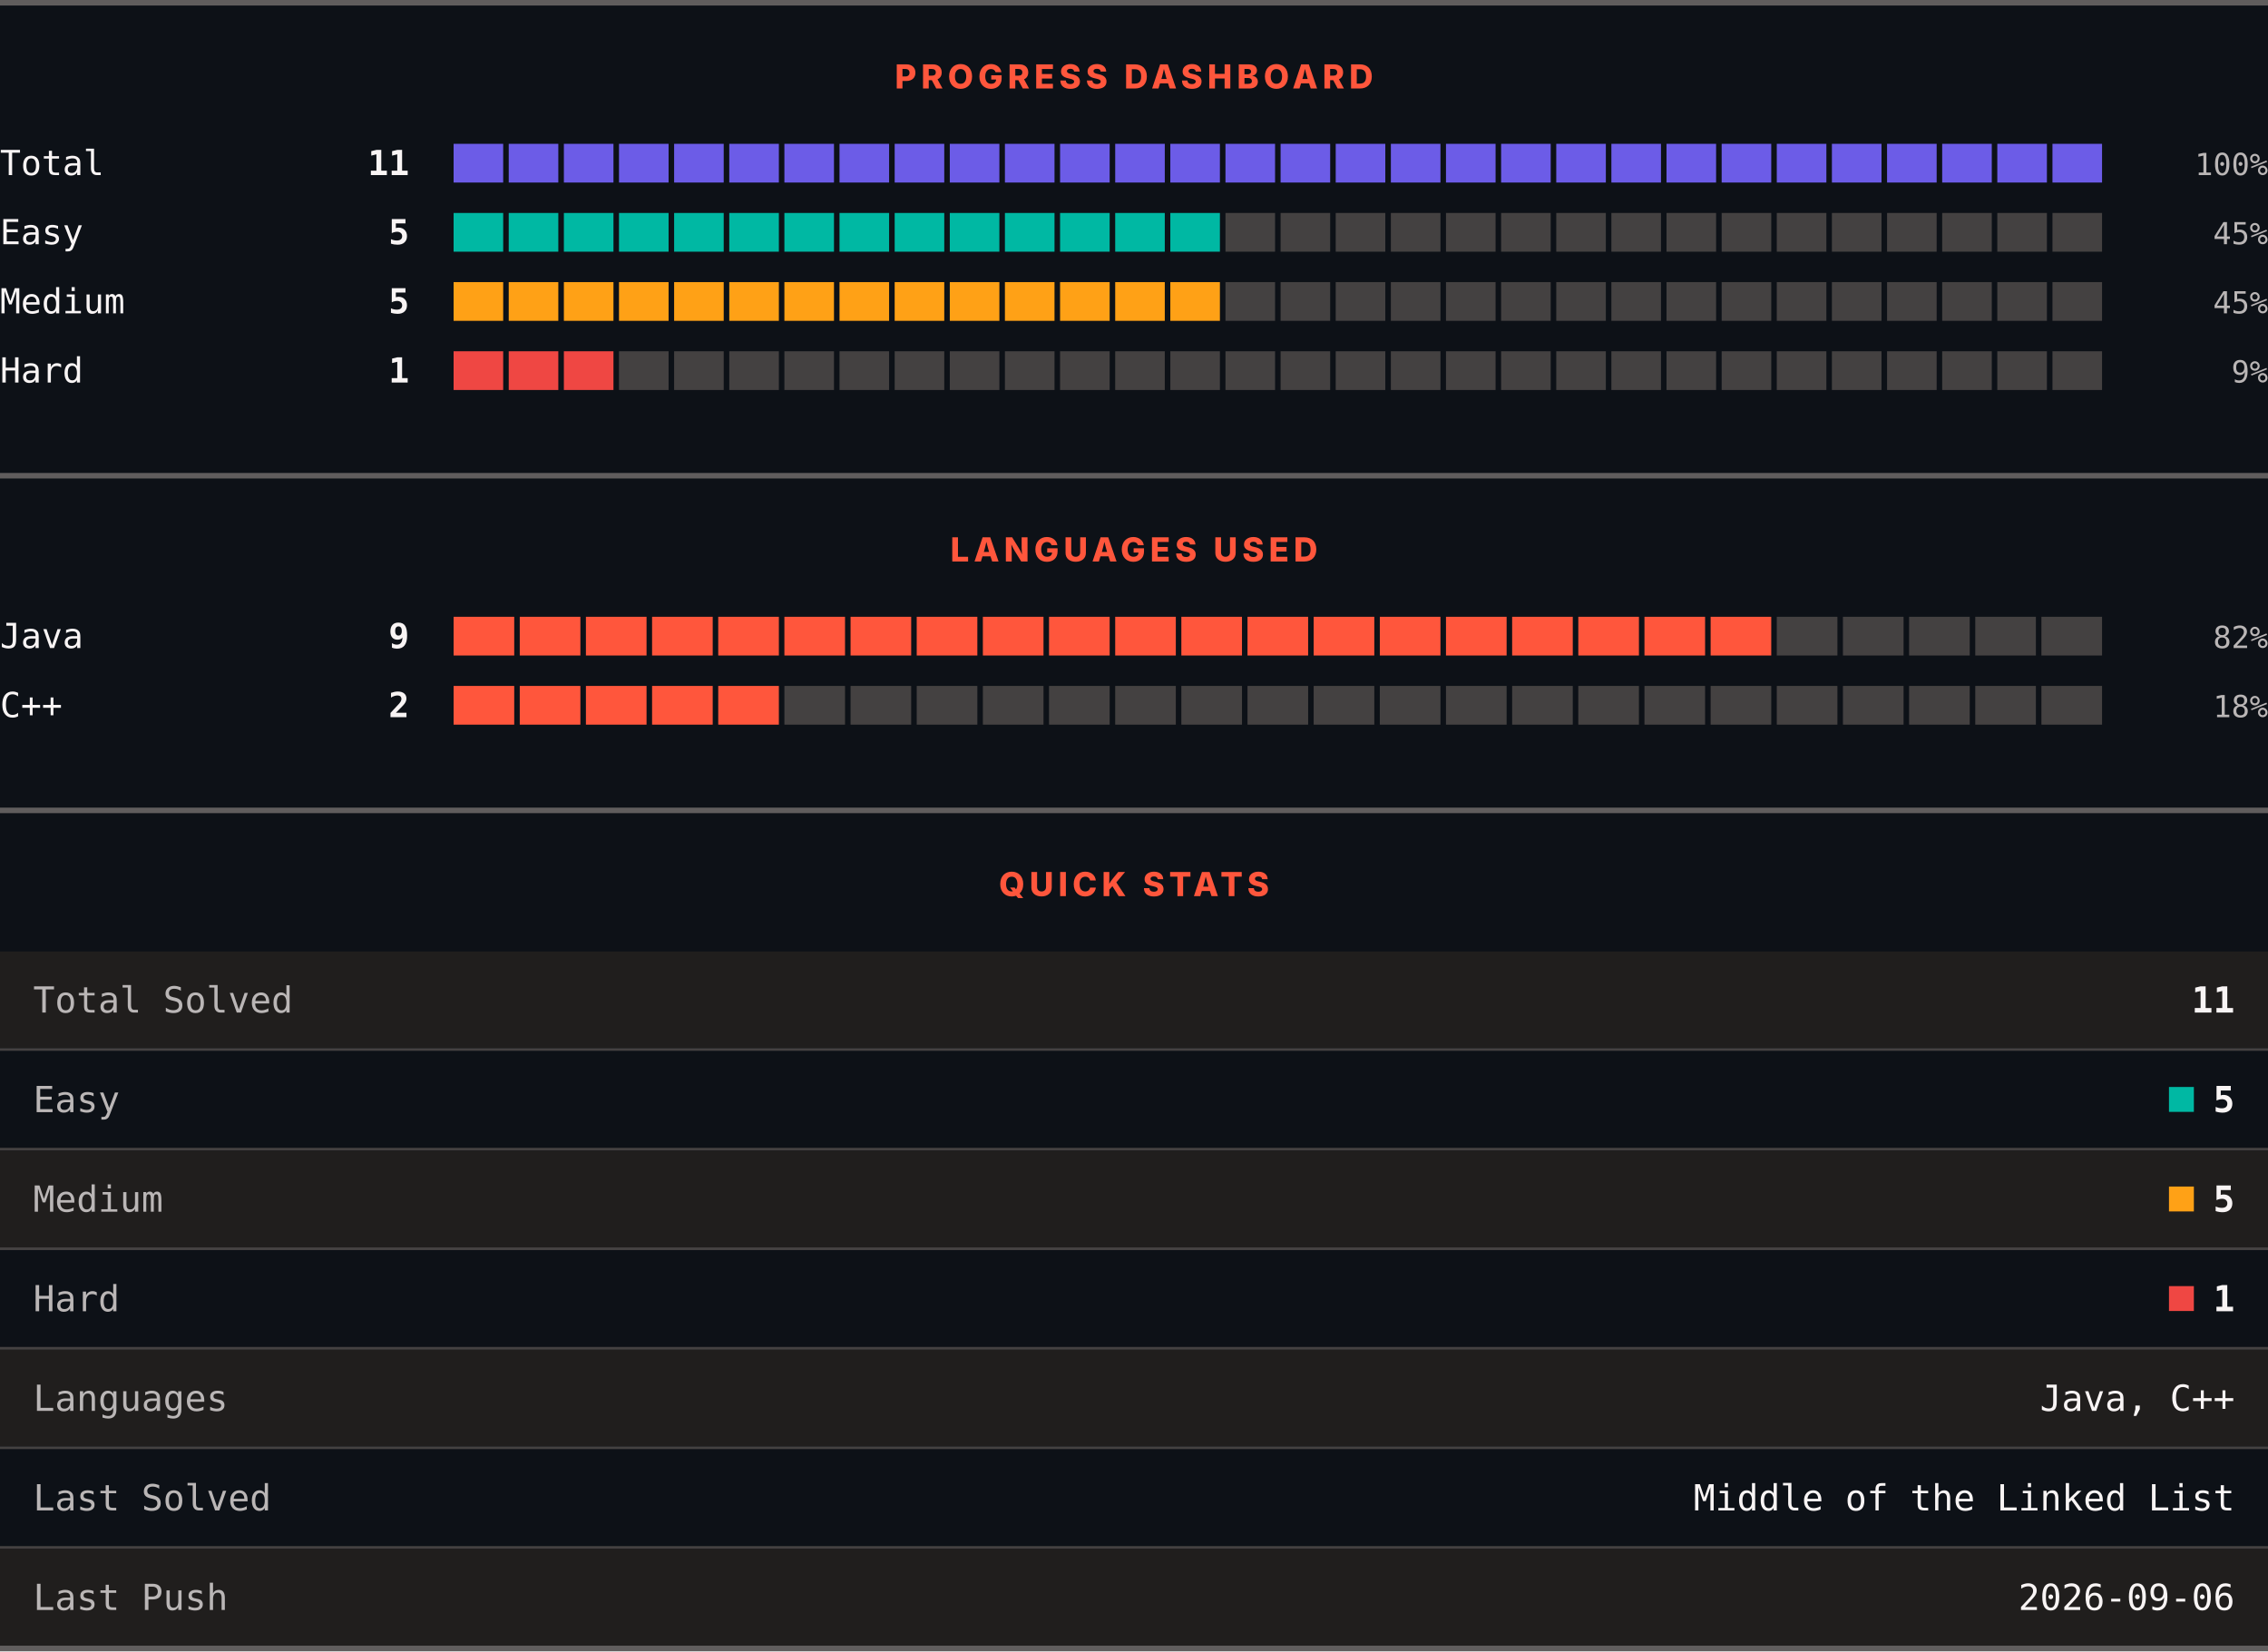
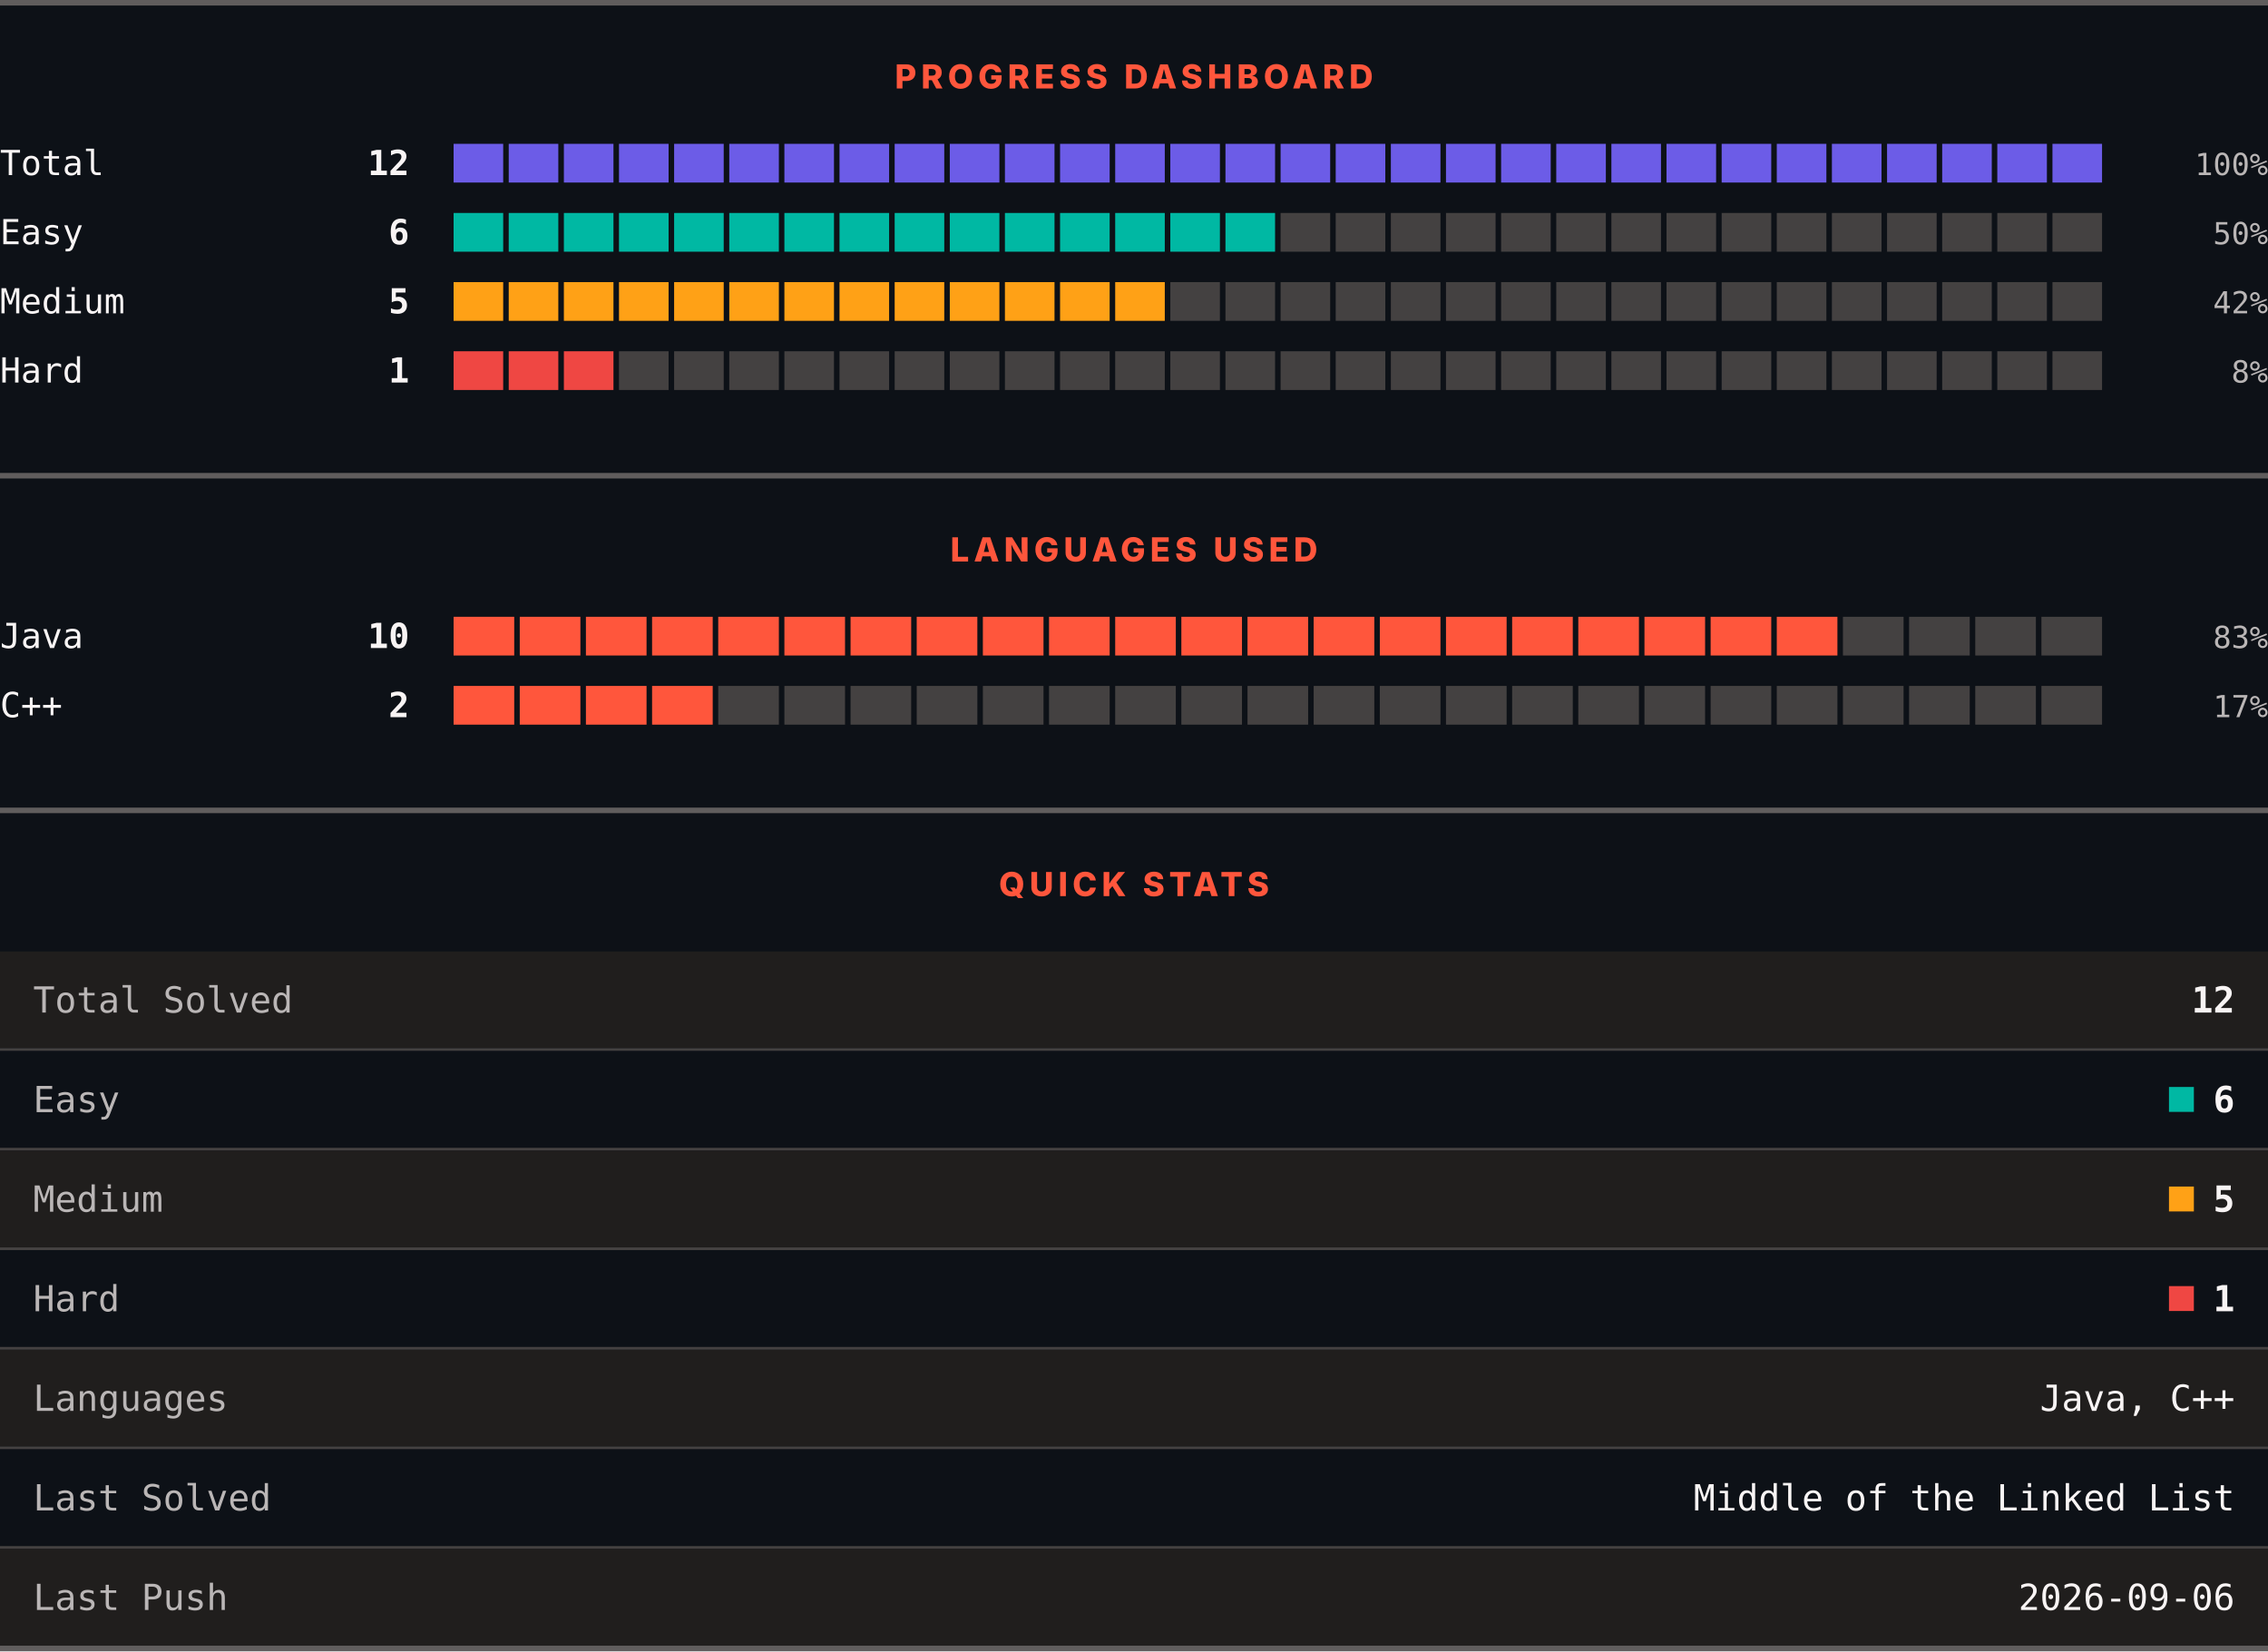
<svg xmlns="http://www.w3.org/2000/svg" width="820" height="597" viewBox="0 0 820 597" role="img" aria-label="LeetCode progress, languages and quick stats">
  <rect width="820" height="597" fill="#0d1117" />
  <rect x="0" y="0" width="820" height="2" fill="#605d5d" />
  <text x="410" y="32" text-anchor="middle" font-family="Archivo, system-ui, -apple-system, Segoe UI, sans-serif" font-size="12" font-weight="800" letter-spacing="1.68" fill="#ff563c">PROGRESS DASHBOARD</text>
  <text x="0" y="63.3" font-family="ui-monospace, SFMono-Regular, Menlo, Consolas, monospace" font-size="12.5" fill="#f8f4f4">Total</text>
-   <text x="148" y="63.3" text-anchor="end" font-family="ui-monospace, SFMono-Regular, Menlo, Consolas, monospace" font-size="12.5" font-weight="700" fill="#f8f4f4">11</text>
+   <text x="148" y="63.3" text-anchor="end" font-family="ui-monospace, SFMono-Regular, Menlo, Consolas, monospace" font-size="12.5" font-weight="700" fill="#f8f4f4">12</text>
  <rect x="164.00" y="52" width="17.93" height="14" fill="#6c5ce7" />
  <rect x="183.93" y="52" width="17.93" height="14" fill="#6c5ce7" />
  <rect x="203.87" y="52" width="17.93" height="14" fill="#6c5ce7" />
  <rect x="223.80" y="52" width="17.93" height="14" fill="#6c5ce7" />
  <rect x="243.73" y="52" width="17.93" height="14" fill="#6c5ce7" />
  <rect x="263.67" y="52" width="17.93" height="14" fill="#6c5ce7" />
  <rect x="283.60" y="52" width="17.93" height="14" fill="#6c5ce7" />
  <rect x="303.53" y="52" width="17.93" height="14" fill="#6c5ce7" />
  <rect x="323.47" y="52" width="17.93" height="14" fill="#6c5ce7" />
  <rect x="343.40" y="52" width="17.93" height="14" fill="#6c5ce7" />
  <rect x="363.33" y="52" width="17.93" height="14" fill="#6c5ce7" />
  <rect x="383.27" y="52" width="17.93" height="14" fill="#6c5ce7" />
  <rect x="403.20" y="52" width="17.93" height="14" fill="#6c5ce7" />
  <rect x="423.13" y="52" width="17.93" height="14" fill="#6c5ce7" />
  <rect x="443.07" y="52" width="17.93" height="14" fill="#6c5ce7" />
  <rect x="463.00" y="52" width="17.93" height="14" fill="#6c5ce7" />
  <rect x="482.93" y="52" width="17.93" height="14" fill="#6c5ce7" />
  <rect x="502.87" y="52" width="17.93" height="14" fill="#6c5ce7" />
  <rect x="522.80" y="52" width="17.93" height="14" fill="#6c5ce7" />
  <rect x="542.73" y="52" width="17.93" height="14" fill="#6c5ce7" />
  <rect x="562.67" y="52" width="17.93" height="14" fill="#6c5ce7" />
  <rect x="582.60" y="52" width="17.93" height="14" fill="#6c5ce7" />
  <rect x="602.53" y="52" width="17.93" height="14" fill="#6c5ce7" />
  <rect x="622.47" y="52" width="17.93" height="14" fill="#6c5ce7" />
  <rect x="642.40" y="52" width="17.93" height="14" fill="#6c5ce7" />
  <rect x="662.33" y="52" width="17.93" height="14" fill="#6c5ce7" />
  <rect x="682.27" y="52" width="17.93" height="14" fill="#6c5ce7" />
  <rect x="702.20" y="52" width="17.93" height="14" fill="#6c5ce7" />
  <rect x="722.13" y="52" width="17.93" height="14" fill="#6c5ce7" />
  <rect x="742.07" y="52" width="17.93" height="14" fill="#6c5ce7" />
  <text x="820" y="63.3" text-anchor="end" font-family="ui-monospace, SFMono-Regular, Menlo, Consolas, monospace" font-size="11" fill="#bab6b6">100%</text>
  <text x="0" y="88.3" font-family="ui-monospace, SFMono-Regular, Menlo, Consolas, monospace" font-size="12.5" fill="#f8f4f4">Easy</text>
-   <text x="148" y="88.3" text-anchor="end" font-family="ui-monospace, SFMono-Regular, Menlo, Consolas, monospace" font-size="12.5" font-weight="700" fill="#f8f4f4">5</text>
+   <text x="148" y="88.3" text-anchor="end" font-family="ui-monospace, SFMono-Regular, Menlo, Consolas, monospace" font-size="12.5" font-weight="700" fill="#f8f4f4">6</text>
  <rect x="164.00" y="77" width="17.93" height="14" fill="#00b8a3" />
  <rect x="183.93" y="77" width="17.93" height="14" fill="#00b8a3" />
  <rect x="203.87" y="77" width="17.93" height="14" fill="#00b8a3" />
  <rect x="223.80" y="77" width="17.93" height="14" fill="#00b8a3" />
  <rect x="243.73" y="77" width="17.93" height="14" fill="#00b8a3" />
  <rect x="263.67" y="77" width="17.93" height="14" fill="#00b8a3" />
  <rect x="283.60" y="77" width="17.93" height="14" fill="#00b8a3" />
  <rect x="303.53" y="77" width="17.93" height="14" fill="#00b8a3" />
  <rect x="323.47" y="77" width="17.93" height="14" fill="#00b8a3" />
  <rect x="343.40" y="77" width="17.93" height="14" fill="#00b8a3" />
  <rect x="363.33" y="77" width="17.93" height="14" fill="#00b8a3" />
  <rect x="383.27" y="77" width="17.93" height="14" fill="#00b8a3" />
  <rect x="403.20" y="77" width="17.93" height="14" fill="#00b8a3" />
  <rect x="423.13" y="77" width="17.93" height="14" fill="#00b8a3" />
-   <rect x="443.07" y="77" width="17.93" height="14" fill="#444141" />
+   <rect x="443.07" y="77" width="17.93" height="14" fill="#00b8a3" />
  <rect x="463.00" y="77" width="17.93" height="14" fill="#444141" />
  <rect x="482.93" y="77" width="17.93" height="14" fill="#444141" />
  <rect x="502.87" y="77" width="17.93" height="14" fill="#444141" />
  <rect x="522.80" y="77" width="17.93" height="14" fill="#444141" />
  <rect x="542.73" y="77" width="17.93" height="14" fill="#444141" />
  <rect x="562.67" y="77" width="17.93" height="14" fill="#444141" />
  <rect x="582.60" y="77" width="17.93" height="14" fill="#444141" />
  <rect x="602.53" y="77" width="17.93" height="14" fill="#444141" />
  <rect x="622.47" y="77" width="17.93" height="14" fill="#444141" />
  <rect x="642.40" y="77" width="17.93" height="14" fill="#444141" />
  <rect x="662.33" y="77" width="17.93" height="14" fill="#444141" />
  <rect x="682.27" y="77" width="17.93" height="14" fill="#444141" />
  <rect x="702.20" y="77" width="17.93" height="14" fill="#444141" />
  <rect x="722.13" y="77" width="17.93" height="14" fill="#444141" />
  <rect x="742.07" y="77" width="17.93" height="14" fill="#444141" />
-   <text x="820" y="88.3" text-anchor="end" font-family="ui-monospace, SFMono-Regular, Menlo, Consolas, monospace" font-size="11" fill="#bab6b6">45%</text>
+   <text x="820" y="88.3" text-anchor="end" font-family="ui-monospace, SFMono-Regular, Menlo, Consolas, monospace" font-size="11" fill="#bab6b6">50%</text>
  <text x="0" y="113.3" font-family="ui-monospace, SFMono-Regular, Menlo, Consolas, monospace" font-size="12.5" fill="#f8f4f4">Medium</text>
  <text x="148" y="113.3" text-anchor="end" font-family="ui-monospace, SFMono-Regular, Menlo, Consolas, monospace" font-size="12.5" font-weight="700" fill="#f8f4f4">5</text>
  <rect x="164.00" y="102" width="17.93" height="14" fill="#ffa116" />
  <rect x="183.93" y="102" width="17.93" height="14" fill="#ffa116" />
  <rect x="203.87" y="102" width="17.93" height="14" fill="#ffa116" />
  <rect x="223.80" y="102" width="17.93" height="14" fill="#ffa116" />
  <rect x="243.73" y="102" width="17.93" height="14" fill="#ffa116" />
  <rect x="263.67" y="102" width="17.93" height="14" fill="#ffa116" />
  <rect x="283.60" y="102" width="17.93" height="14" fill="#ffa116" />
  <rect x="303.53" y="102" width="17.93" height="14" fill="#ffa116" />
  <rect x="323.47" y="102" width="17.93" height="14" fill="#ffa116" />
  <rect x="343.40" y="102" width="17.93" height="14" fill="#ffa116" />
  <rect x="363.33" y="102" width="17.93" height="14" fill="#ffa116" />
  <rect x="383.27" y="102" width="17.93" height="14" fill="#ffa116" />
  <rect x="403.20" y="102" width="17.93" height="14" fill="#ffa116" />
-   <rect x="423.13" y="102" width="17.93" height="14" fill="#ffa116" />
+   <rect x="423.13" y="102" width="17.93" height="14" fill="#444141" />
  <rect x="443.07" y="102" width="17.93" height="14" fill="#444141" />
  <rect x="463.00" y="102" width="17.93" height="14" fill="#444141" />
  <rect x="482.93" y="102" width="17.93" height="14" fill="#444141" />
  <rect x="502.87" y="102" width="17.93" height="14" fill="#444141" />
  <rect x="522.80" y="102" width="17.93" height="14" fill="#444141" />
  <rect x="542.73" y="102" width="17.93" height="14" fill="#444141" />
  <rect x="562.67" y="102" width="17.93" height="14" fill="#444141" />
  <rect x="582.60" y="102" width="17.93" height="14" fill="#444141" />
  <rect x="602.53" y="102" width="17.93" height="14" fill="#444141" />
  <rect x="622.47" y="102" width="17.93" height="14" fill="#444141" />
  <rect x="642.40" y="102" width="17.93" height="14" fill="#444141" />
  <rect x="662.33" y="102" width="17.93" height="14" fill="#444141" />
  <rect x="682.27" y="102" width="17.93" height="14" fill="#444141" />
  <rect x="702.20" y="102" width="17.93" height="14" fill="#444141" />
  <rect x="722.13" y="102" width="17.93" height="14" fill="#444141" />
  <rect x="742.07" y="102" width="17.93" height="14" fill="#444141" />
-   <text x="820" y="113.3" text-anchor="end" font-family="ui-monospace, SFMono-Regular, Menlo, Consolas, monospace" font-size="11" fill="#bab6b6">45%</text>
+   <text x="820" y="113.3" text-anchor="end" font-family="ui-monospace, SFMono-Regular, Menlo, Consolas, monospace" font-size="11" fill="#bab6b6">42%</text>
  <text x="0" y="138.3" font-family="ui-monospace, SFMono-Regular, Menlo, Consolas, monospace" font-size="12.5" fill="#f8f4f4">Hard</text>
  <text x="148" y="138.3" text-anchor="end" font-family="ui-monospace, SFMono-Regular, Menlo, Consolas, monospace" font-size="12.5" font-weight="700" fill="#f8f4f4">1</text>
  <rect x="164.00" y="127" width="17.93" height="14" fill="#ef4743" />
  <rect x="183.93" y="127" width="17.93" height="14" fill="#ef4743" />
  <rect x="203.87" y="127" width="17.93" height="14" fill="#ef4743" />
  <rect x="223.80" y="127" width="17.93" height="14" fill="#444141" />
  <rect x="243.73" y="127" width="17.93" height="14" fill="#444141" />
  <rect x="263.67" y="127" width="17.93" height="14" fill="#444141" />
  <rect x="283.60" y="127" width="17.93" height="14" fill="#444141" />
  <rect x="303.53" y="127" width="17.93" height="14" fill="#444141" />
  <rect x="323.47" y="127" width="17.93" height="14" fill="#444141" />
  <rect x="343.40" y="127" width="17.93" height="14" fill="#444141" />
  <rect x="363.33" y="127" width="17.93" height="14" fill="#444141" />
  <rect x="383.27" y="127" width="17.93" height="14" fill="#444141" />
  <rect x="403.20" y="127" width="17.93" height="14" fill="#444141" />
  <rect x="423.13" y="127" width="17.93" height="14" fill="#444141" />
  <rect x="443.07" y="127" width="17.93" height="14" fill="#444141" />
  <rect x="463.00" y="127" width="17.93" height="14" fill="#444141" />
  <rect x="482.93" y="127" width="17.93" height="14" fill="#444141" />
  <rect x="502.87" y="127" width="17.93" height="14" fill="#444141" />
  <rect x="522.80" y="127" width="17.93" height="14" fill="#444141" />
  <rect x="542.73" y="127" width="17.93" height="14" fill="#444141" />
  <rect x="562.67" y="127" width="17.93" height="14" fill="#444141" />
  <rect x="582.60" y="127" width="17.93" height="14" fill="#444141" />
  <rect x="602.53" y="127" width="17.93" height="14" fill="#444141" />
  <rect x="622.47" y="127" width="17.93" height="14" fill="#444141" />
  <rect x="642.40" y="127" width="17.93" height="14" fill="#444141" />
  <rect x="662.33" y="127" width="17.93" height="14" fill="#444141" />
  <rect x="682.27" y="127" width="17.93" height="14" fill="#444141" />
  <rect x="702.20" y="127" width="17.93" height="14" fill="#444141" />
  <rect x="722.13" y="127" width="17.93" height="14" fill="#444141" />
  <rect x="742.07" y="127" width="17.93" height="14" fill="#444141" />
-   <text x="820" y="138.3" text-anchor="end" font-family="ui-monospace, SFMono-Regular, Menlo, Consolas, monospace" font-size="11" fill="#bab6b6">9%</text>
+   <text x="820" y="138.3" text-anchor="end" font-family="ui-monospace, SFMono-Regular, Menlo, Consolas, monospace" font-size="11" fill="#bab6b6">8%</text>
  <rect x="0" y="171" width="820" height="2" fill="#605d5d" />
  <text x="410" y="203" text-anchor="middle" font-family="Archivo, system-ui, -apple-system, Segoe UI, sans-serif" font-size="12" font-weight="800" letter-spacing="1.68" fill="#ff563c">LANGUAGES USED</text>
  <text x="0" y="234.3" font-family="ui-monospace, SFMono-Regular, Menlo, Consolas, monospace" font-size="12.5" fill="#f8f4f4">Java</text>
-   <text x="148" y="234.3" text-anchor="end" font-family="ui-monospace, SFMono-Regular, Menlo, Consolas, monospace" font-size="12.5" font-weight="700" fill="#f8f4f4">9</text>
+   <text x="148" y="234.3" text-anchor="end" font-family="ui-monospace, SFMono-Regular, Menlo, Consolas, monospace" font-size="12.5" font-weight="700" fill="#f8f4f4">10</text>
  <rect x="164.00" y="223" width="21.92" height="14" fill="#ff563c" />
  <rect x="187.92" y="223" width="21.92" height="14" fill="#ff563c" />
  <rect x="211.84" y="223" width="21.92" height="14" fill="#ff563c" />
  <rect x="235.76" y="223" width="21.92" height="14" fill="#ff563c" />
  <rect x="259.68" y="223" width="21.92" height="14" fill="#ff563c" />
  <rect x="283.60" y="223" width="21.92" height="14" fill="#ff563c" />
  <rect x="307.52" y="223" width="21.92" height="14" fill="#ff563c" />
  <rect x="331.44" y="223" width="21.92" height="14" fill="#ff563c" />
  <rect x="355.36" y="223" width="21.92" height="14" fill="#ff563c" />
  <rect x="379.28" y="223" width="21.92" height="14" fill="#ff563c" />
  <rect x="403.20" y="223" width="21.92" height="14" fill="#ff563c" />
  <rect x="427.12" y="223" width="21.92" height="14" fill="#ff563c" />
  <rect x="451.04" y="223" width="21.92" height="14" fill="#ff563c" />
  <rect x="474.96" y="223" width="21.92" height="14" fill="#ff563c" />
  <rect x="498.88" y="223" width="21.92" height="14" fill="#ff563c" />
  <rect x="522.80" y="223" width="21.92" height="14" fill="#ff563c" />
  <rect x="546.72" y="223" width="21.92" height="14" fill="#ff563c" />
  <rect x="570.64" y="223" width="21.92" height="14" fill="#ff563c" />
  <rect x="594.56" y="223" width="21.92" height="14" fill="#ff563c" />
  <rect x="618.48" y="223" width="21.92" height="14" fill="#ff563c" />
-   <rect x="642.40" y="223" width="21.92" height="14" fill="#444141" />
+   <rect x="642.40" y="223" width="21.92" height="14" fill="#ff563c" />
  <rect x="666.32" y="223" width="21.92" height="14" fill="#444141" />
  <rect x="690.24" y="223" width="21.92" height="14" fill="#444141" />
  <rect x="714.16" y="223" width="21.92" height="14" fill="#444141" />
  <rect x="738.08" y="223" width="21.92" height="14" fill="#444141" />
-   <text x="820" y="234.3" text-anchor="end" font-family="ui-monospace, SFMono-Regular, Menlo, Consolas, monospace" font-size="11" fill="#bab6b6">82%</text>
+   <text x="820" y="234.3" text-anchor="end" font-family="ui-monospace, SFMono-Regular, Menlo, Consolas, monospace" font-size="11" fill="#bab6b6">83%</text>
  <text x="0" y="259.3" font-family="ui-monospace, SFMono-Regular, Menlo, Consolas, monospace" font-size="12.5" fill="#f8f4f4">C++</text>
  <text x="148" y="259.3" text-anchor="end" font-family="ui-monospace, SFMono-Regular, Menlo, Consolas, monospace" font-size="12.5" font-weight="700" fill="#f8f4f4">2</text>
  <rect x="164.00" y="248" width="21.92" height="14" fill="#ff563c" />
  <rect x="187.92" y="248" width="21.92" height="14" fill="#ff563c" />
  <rect x="211.84" y="248" width="21.92" height="14" fill="#ff563c" />
  <rect x="235.76" y="248" width="21.92" height="14" fill="#ff563c" />
-   <rect x="259.68" y="248" width="21.92" height="14" fill="#ff563c" />
+   <rect x="259.68" y="248" width="21.92" height="14" fill="#444141" />
  <rect x="283.60" y="248" width="21.92" height="14" fill="#444141" />
  <rect x="307.52" y="248" width="21.92" height="14" fill="#444141" />
  <rect x="331.44" y="248" width="21.92" height="14" fill="#444141" />
  <rect x="355.36" y="248" width="21.92" height="14" fill="#444141" />
  <rect x="379.28" y="248" width="21.92" height="14" fill="#444141" />
  <rect x="403.20" y="248" width="21.92" height="14" fill="#444141" />
  <rect x="427.12" y="248" width="21.92" height="14" fill="#444141" />
  <rect x="451.04" y="248" width="21.92" height="14" fill="#444141" />
  <rect x="474.96" y="248" width="21.92" height="14" fill="#444141" />
  <rect x="498.88" y="248" width="21.92" height="14" fill="#444141" />
  <rect x="522.80" y="248" width="21.92" height="14" fill="#444141" />
  <rect x="546.72" y="248" width="21.92" height="14" fill="#444141" />
  <rect x="570.64" y="248" width="21.92" height="14" fill="#444141" />
  <rect x="594.56" y="248" width="21.92" height="14" fill="#444141" />
  <rect x="618.48" y="248" width="21.92" height="14" fill="#444141" />
  <rect x="642.40" y="248" width="21.92" height="14" fill="#444141" />
  <rect x="666.32" y="248" width="21.92" height="14" fill="#444141" />
  <rect x="690.24" y="248" width="21.92" height="14" fill="#444141" />
  <rect x="714.16" y="248" width="21.92" height="14" fill="#444141" />
  <rect x="738.08" y="248" width="21.92" height="14" fill="#444141" />
-   <text x="820" y="259.3" text-anchor="end" font-family="ui-monospace, SFMono-Regular, Menlo, Consolas, monospace" font-size="11" fill="#bab6b6">18%</text>
+   <text x="820" y="259.3" text-anchor="end" font-family="ui-monospace, SFMono-Regular, Menlo, Consolas, monospace" font-size="11" fill="#bab6b6">17%</text>
  <rect x="0" y="292" width="820" height="2" fill="#605d5d" />
  <text x="410" y="324" text-anchor="middle" font-family="Archivo, system-ui, -apple-system, Segoe UI, sans-serif" font-size="12" font-weight="800" letter-spacing="1.68" fill="#ff563c">QUICK STATS</text>
  <rect x="0" y="344" width="820" height="35" fill="#201e1d" />
  <text x="12" y="366.1" font-family="ui-monospace, SFMono-Regular, Menlo, Consolas, monospace" font-size="13" fill="#bab6b6">Total Solved</text>
-   <text x="808" y="366.1" text-anchor="end" font-family="ui-monospace, SFMono-Regular, Menlo, Consolas, monospace" font-size="13" font-weight="700" fill="#f8f4f4">11</text>
+   <text x="808" y="366.1" text-anchor="end" font-family="ui-monospace, SFMono-Regular, Menlo, Consolas, monospace" font-size="13" font-weight="700" fill="#f8f4f4">12</text>
  <rect x="0" y="379" width="820" height="1" fill="#444141" />
  <rect x="0" y="380" width="820" height="35" fill="#0d1117" />
  <text x="12" y="402.1" font-family="ui-monospace, SFMono-Regular, Menlo, Consolas, monospace" font-size="13" fill="#bab6b6">Easy</text>
  <rect x="784.2" y="393" width="9" height="9" fill="#00b8a3" />
-   <text x="808" y="402.1" text-anchor="end" font-family="ui-monospace, SFMono-Regular, Menlo, Consolas, monospace" font-size="13" font-weight="700" fill="#f8f4f4">5</text>
+   <text x="808" y="402.1" text-anchor="end" font-family="ui-monospace, SFMono-Regular, Menlo, Consolas, monospace" font-size="13" font-weight="700" fill="#f8f4f4">6</text>
  <rect x="0" y="415" width="820" height="1" fill="#444141" />
  <rect x="0" y="416" width="820" height="35" fill="#201e1d" />
  <text x="12" y="438.1" font-family="ui-monospace, SFMono-Regular, Menlo, Consolas, monospace" font-size="13" fill="#bab6b6">Medium</text>
  <rect x="784.2" y="429" width="9" height="9" fill="#ffa116" />
  <text x="808" y="438.1" text-anchor="end" font-family="ui-monospace, SFMono-Regular, Menlo, Consolas, monospace" font-size="13" font-weight="700" fill="#f8f4f4">5</text>
  <rect x="0" y="451" width="820" height="1" fill="#444141" />
  <rect x="0" y="452" width="820" height="35" fill="#0d1117" />
  <text x="12" y="474.1" font-family="ui-monospace, SFMono-Regular, Menlo, Consolas, monospace" font-size="13" fill="#bab6b6">Hard</text>
  <rect x="784.2" y="465" width="9" height="9" fill="#ef4743" />
  <text x="808" y="474.1" text-anchor="end" font-family="ui-monospace, SFMono-Regular, Menlo, Consolas, monospace" font-size="13" font-weight="700" fill="#f8f4f4">1</text>
  <rect x="0" y="487" width="820" height="1" fill="#444141" />
  <rect x="0" y="488" width="820" height="35" fill="#201e1d" />
  <text x="12" y="510.1" font-family="ui-monospace, SFMono-Regular, Menlo, Consolas, monospace" font-size="13" fill="#bab6b6">Languages</text>
  <text x="808" y="510.1" text-anchor="end" font-family="ui-monospace, SFMono-Regular, Menlo, Consolas, monospace" font-size="13" fill="#f8f4f4">Java, C++</text>
  <rect x="0" y="523" width="820" height="1" fill="#444141" />
  <rect x="0" y="524" width="820" height="35" fill="#0d1117" />
  <text x="12" y="546.1" font-family="ui-monospace, SFMono-Regular, Menlo, Consolas, monospace" font-size="13" fill="#bab6b6">Last Solved</text>
  <text x="808" y="546.1" text-anchor="end" font-family="ui-monospace, SFMono-Regular, Menlo, Consolas, monospace" font-size="13" fill="#f8f4f4">Middle of the Linked List</text>
  <rect x="0" y="559" width="820" height="1" fill="#444141" />
  <rect x="0" y="560" width="820" height="35" fill="#201e1d" />
  <text x="12" y="582.1" font-family="ui-monospace, SFMono-Regular, Menlo, Consolas, monospace" font-size="13" fill="#bab6b6">Last Push</text>
  <text x="808" y="582.1" text-anchor="end" font-family="ui-monospace, SFMono-Regular, Menlo, Consolas, monospace" font-size="13" fill="#f8f4f4">2026-09-06</text>
  <rect x="0" y="595" width="820" height="2" fill="#605d5d" />
</svg>
